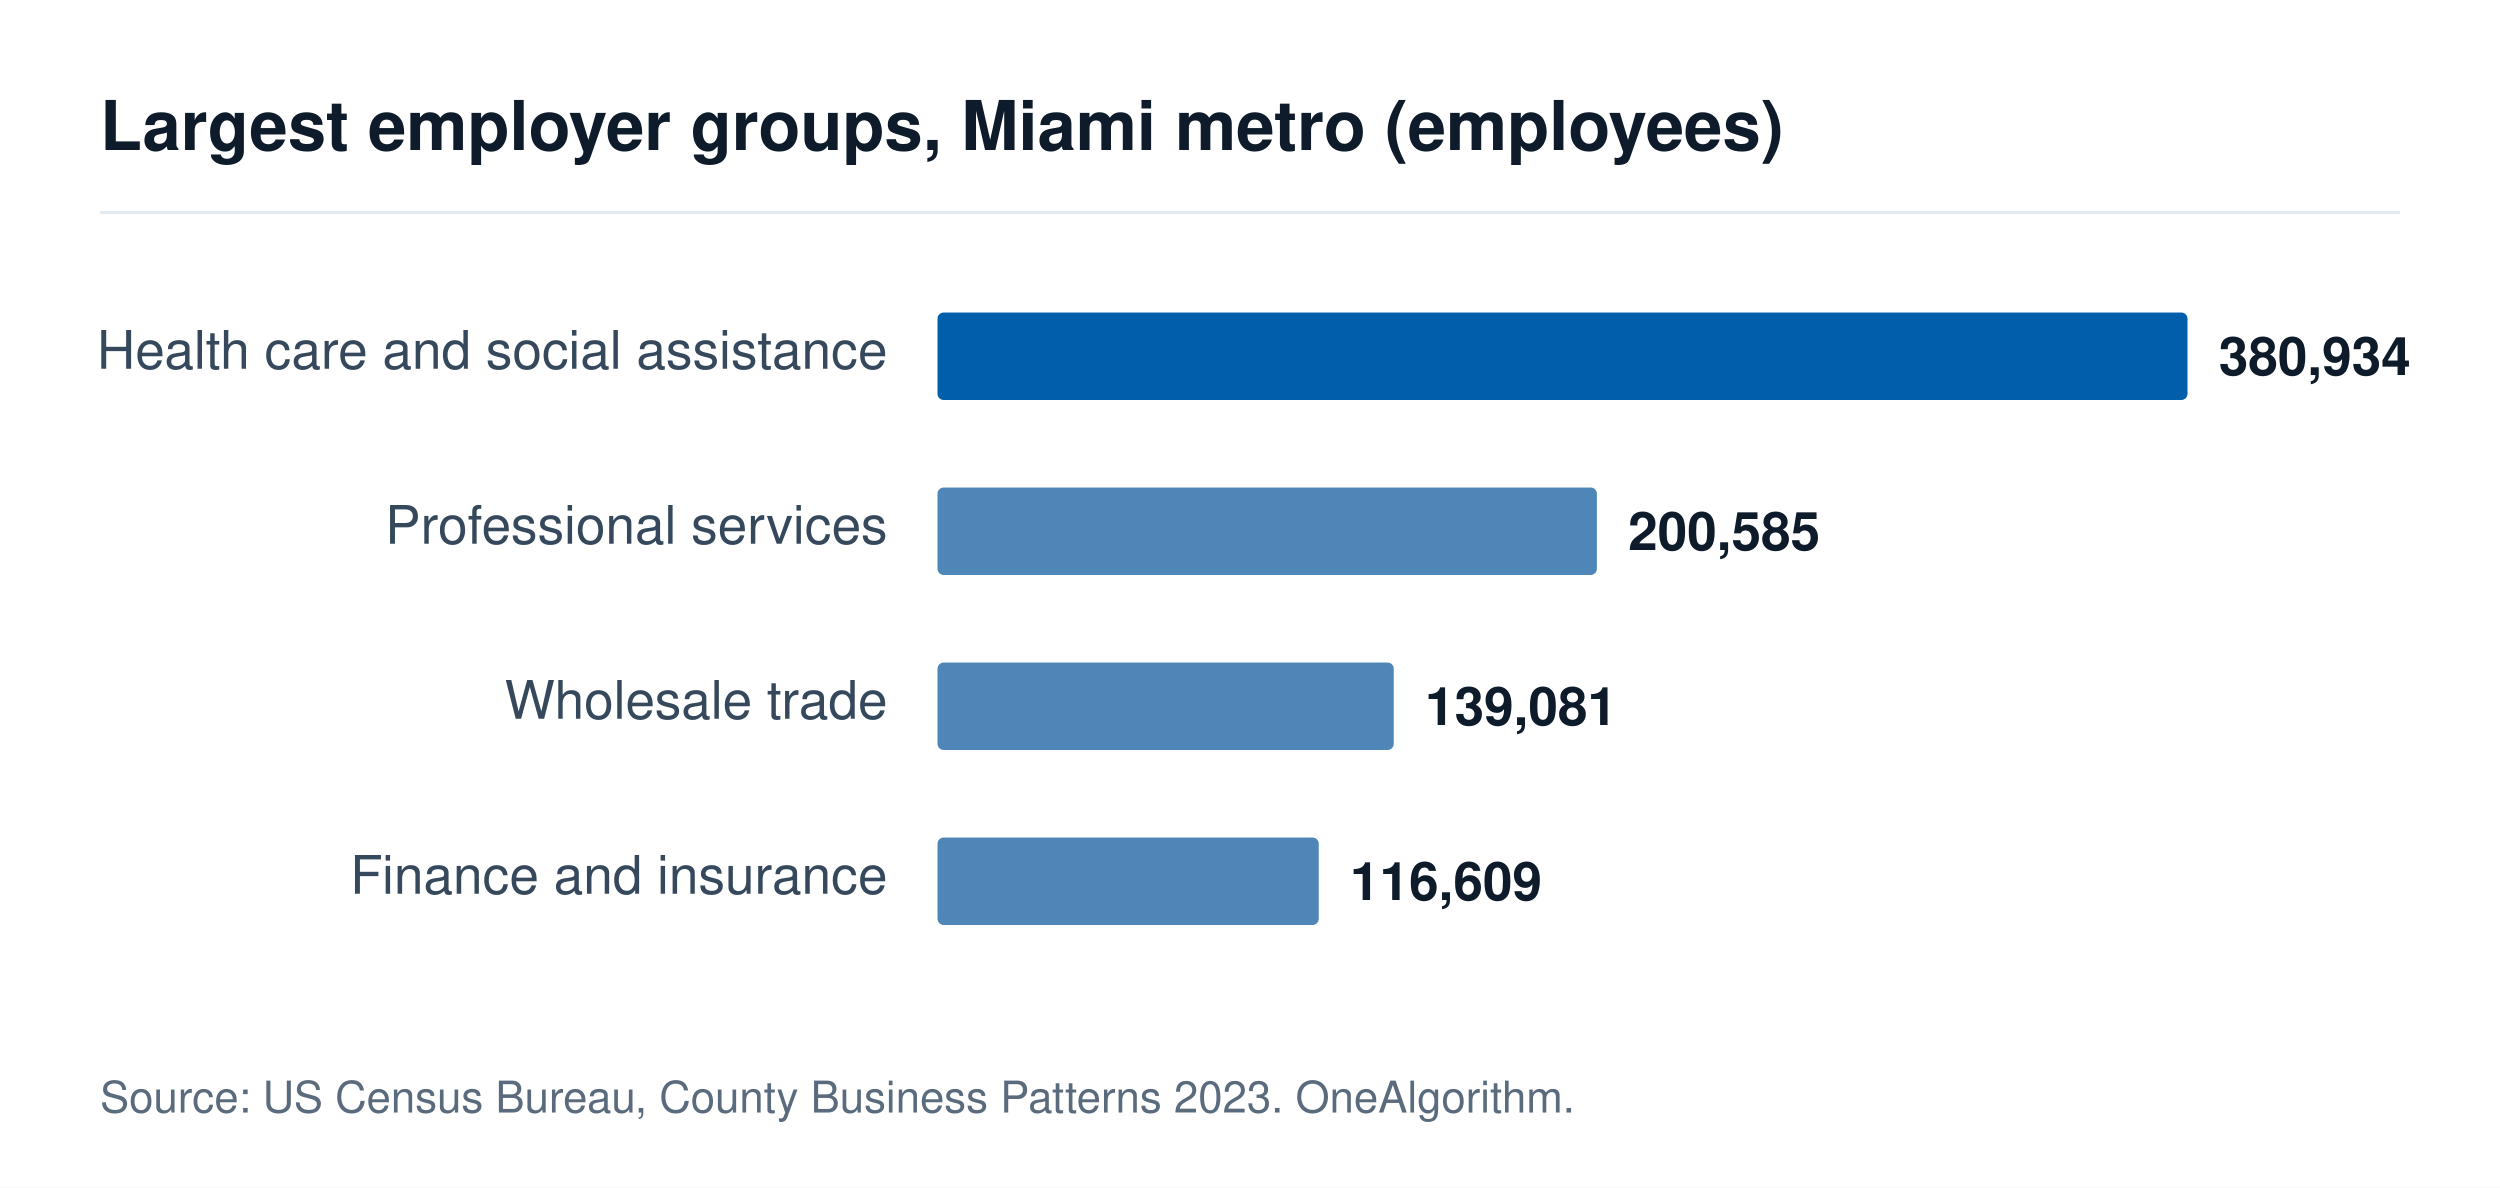
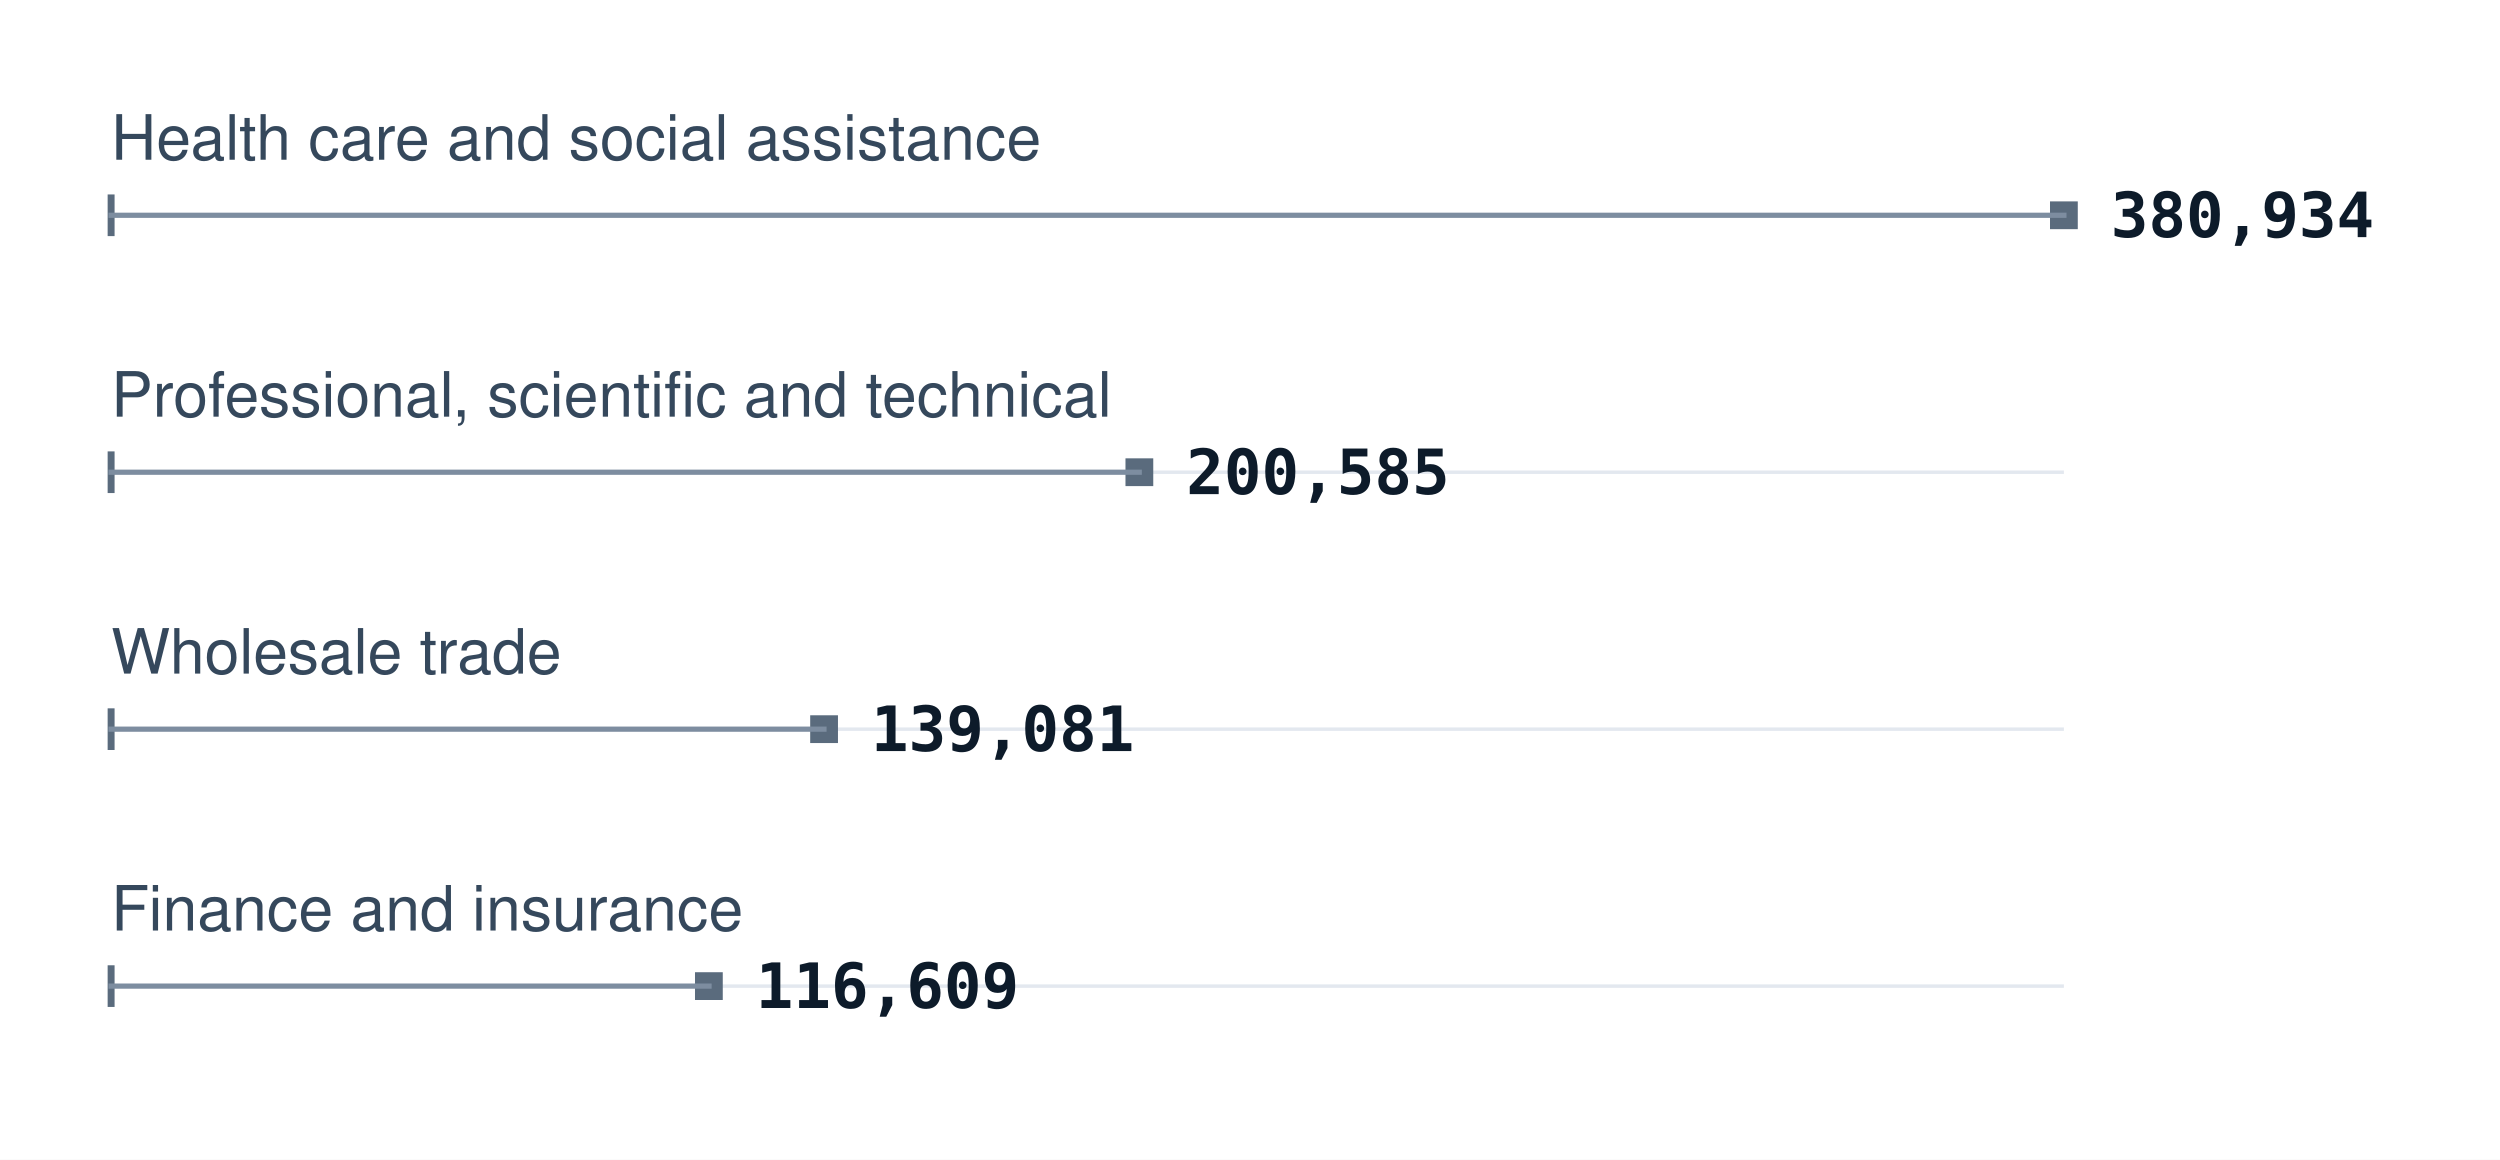
- <svg xmlns="http://www.w3.org/2000/svg" viewBox="0 0 800 380" width="800" height="380" role="img" font-family="IBM Plex Sans, Segoe UI, Helvetica, Arial, sans-serif">
-   <rect width="800" height="380" fill="#ffffff" />
-   <text x="32" y="48" font-size="22" font-weight="600" fill="#0d1b2a">Largest employer groups, Miami metro (employees)</text>
-   <line x1="32" y1="68" x2="768" y2="68" stroke="#e3e9f0" />
-   <text x="284" y="118" text-anchor="end" font-size="17" fill="#35485c">Health care and social assistance</text>
-   <rect x="300" y="100" width="400" height="28" rx="2" fill="#005eaa" />
-   <text x="710" y="120" font-size="17" font-weight="600" fill="#0d1b2a">380,934</text>
-   <text x="284" y="174" text-anchor="end" font-size="17" fill="#35485c">Professional services</text>
-   <rect x="300" y="156" width="211" height="28" rx="2" fill="#4f86b8" />
-   <text x="521" y="176" font-size="17" font-weight="600" fill="#0d1b2a">200,585</text>
-   <text x="284" y="230" text-anchor="end" font-size="17" fill="#35485c">Wholesale trade</text>
-   <rect x="300" y="212" width="146" height="28" rx="2" fill="#4f86b8" />
-   <text x="456" y="232" font-size="17" font-weight="600" fill="#0d1b2a">139,081</text>
-   <text x="284" y="286" text-anchor="end" font-size="17" fill="#35485c">Finance and insurance</text>
-   <rect x="300" y="268" width="122" height="28" rx="2" fill="#4f86b8" />
-   <text x="432" y="288" font-size="17" font-weight="600" fill="#0d1b2a">116,609</text>
-   <text x="32" y="356" font-size="14" fill="#5a6b7d">Source: US Census Bureau, County Business Patterns 2023. OneAlgorithm.</text>
+ <svg xmlns="http://www.w3.org/2000/svg" viewBox="0 0 720 334" width="720" height="334" role="img" font-family="IBM Plex Sans, Segoe UI, Helvetica, Arial, sans-serif">
+   <rect width="720" height="334" fill="#ffffff" />
+   <rect x="32" y="61.5" width="562.4" height="1" fill="#e3e8ef" stroke="none" stroke-width="1" />
+   <rect x="31" y="56" width="2" height="12" fill="#5a6b7d" stroke="none" stroke-width="1" />
+   <rect x="590.4" y="58" width="8" height="8" fill="#5a6b7d" stroke="none" stroke-width="1" />
+   <rect x="32" y="135.5" width="562.4" height="1" fill="#e3e8ef" stroke="none" stroke-width="1" />
+   <rect x="31" y="130" width="2" height="12" fill="#5a6b7d" stroke="none" stroke-width="1" />
+   <rect x="324.138" y="132" width="8" height="8" fill="#5a6b7d" stroke="none" stroke-width="1" />
+   <rect x="32" y="209.5" width="562.4" height="1" fill="#e3e8ef" stroke="none" stroke-width="1" />
+   <rect x="31" y="204" width="2" height="12" fill="#5a6b7d" stroke="none" stroke-width="1" />
+   <rect x="233.335" y="206" width="8" height="8" fill="#5a6b7d" stroke="none" stroke-width="1" />
+   <rect x="32" y="283.5" width="562.4" height="1" fill="#e3e8ef" stroke="none" stroke-width="1" />
+   <rect x="31" y="278" width="2" height="12" fill="#5a6b7d" stroke="none" stroke-width="1" />
+   <rect x="200.158" y="280" width="8" height="8" fill="#5a6b7d" stroke="none" stroke-width="1" />
+   <path d="M32 62 L594.4 62" fill="none" stroke="#7d8da0" stroke-width="1.5" stroke-linecap="square" />
+   <path d="M32 136 L328.1 136" fill="none" stroke="#7d8da0" stroke-width="1.5" stroke-linecap="square" />
+   <path d="M32 210 L237.3 210" fill="none" stroke="#7d8da0" stroke-width="1.5" stroke-linecap="square" />
+   <path d="M32 284 L204.2 284" fill="none" stroke="#7d8da0" stroke-width="1.5" stroke-linecap="square" />
+   <text x="32" y="46" font-size="18" fill="#35485c">Health care and social assistance</text>
+   <text x="607.9" y="68.3" font-size="18" font-weight="600" font-family="JetBrains Mono, Consolas, Menlo, monospace" fill="#0d1b2a">380,934</text>
+   <text x="32" y="120" font-size="18" fill="#35485c">Professional, scientific and technical</text>
+   <text x="341.638" y="142.3" font-size="18" font-weight="600" font-family="JetBrains Mono, Consolas, Menlo, monospace" fill="#0d1b2a">200,585</text>
+   <text x="32" y="194" font-size="18" fill="#35485c">Wholesale trade</text>
+   <text x="250.835" y="216.3" font-size="18" font-weight="600" font-family="JetBrains Mono, Consolas, Menlo, monospace" fill="#0d1b2a">139,081</text>
+   <text x="32" y="268" font-size="18" fill="#35485c">Finance and insurance</text>
+   <text x="217.658" y="290.3" font-size="18" font-weight="600" font-family="JetBrains Mono, Consolas, Menlo, monospace" fill="#0d1b2a">116,609</text>
</svg>
